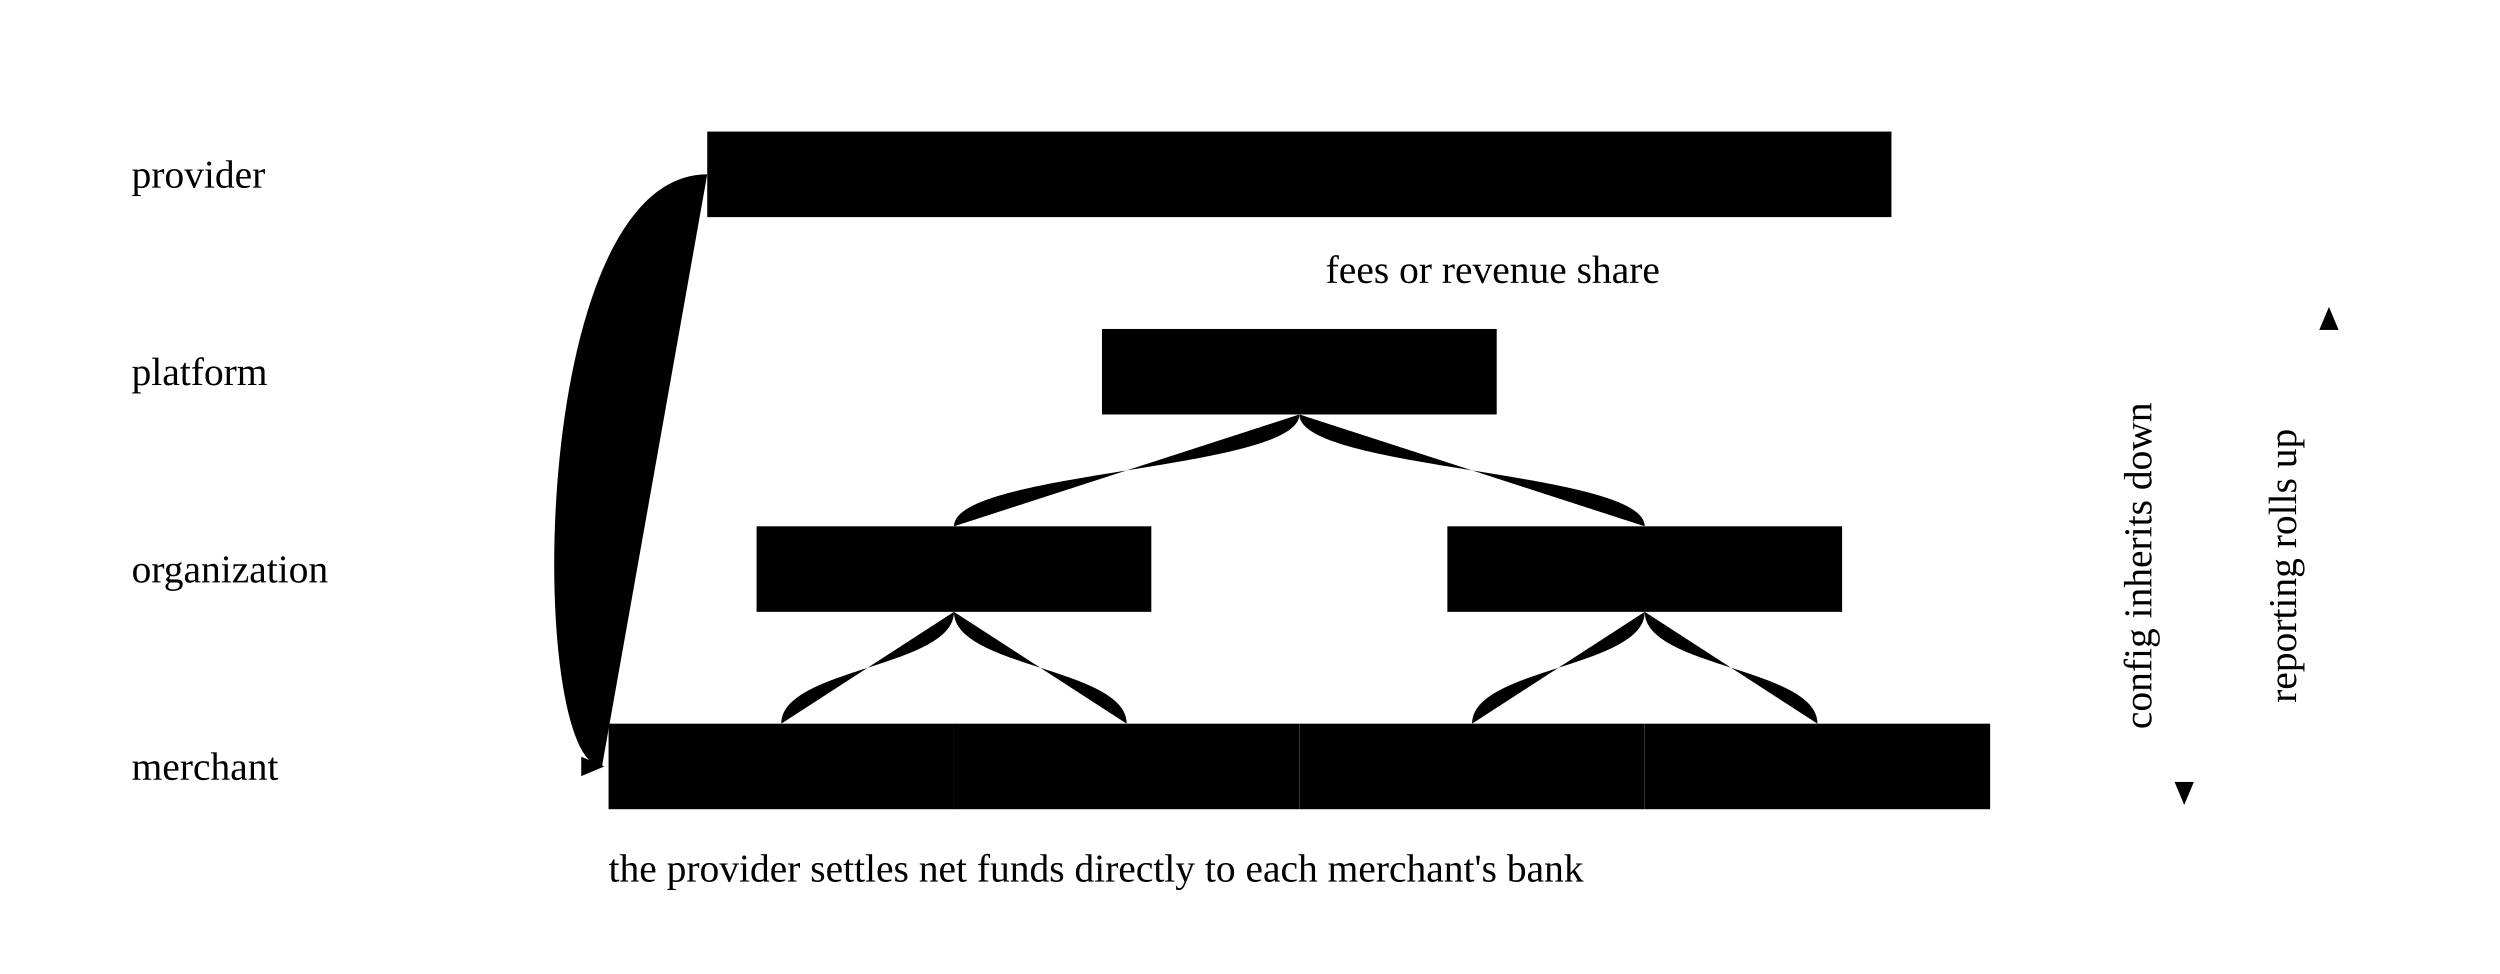
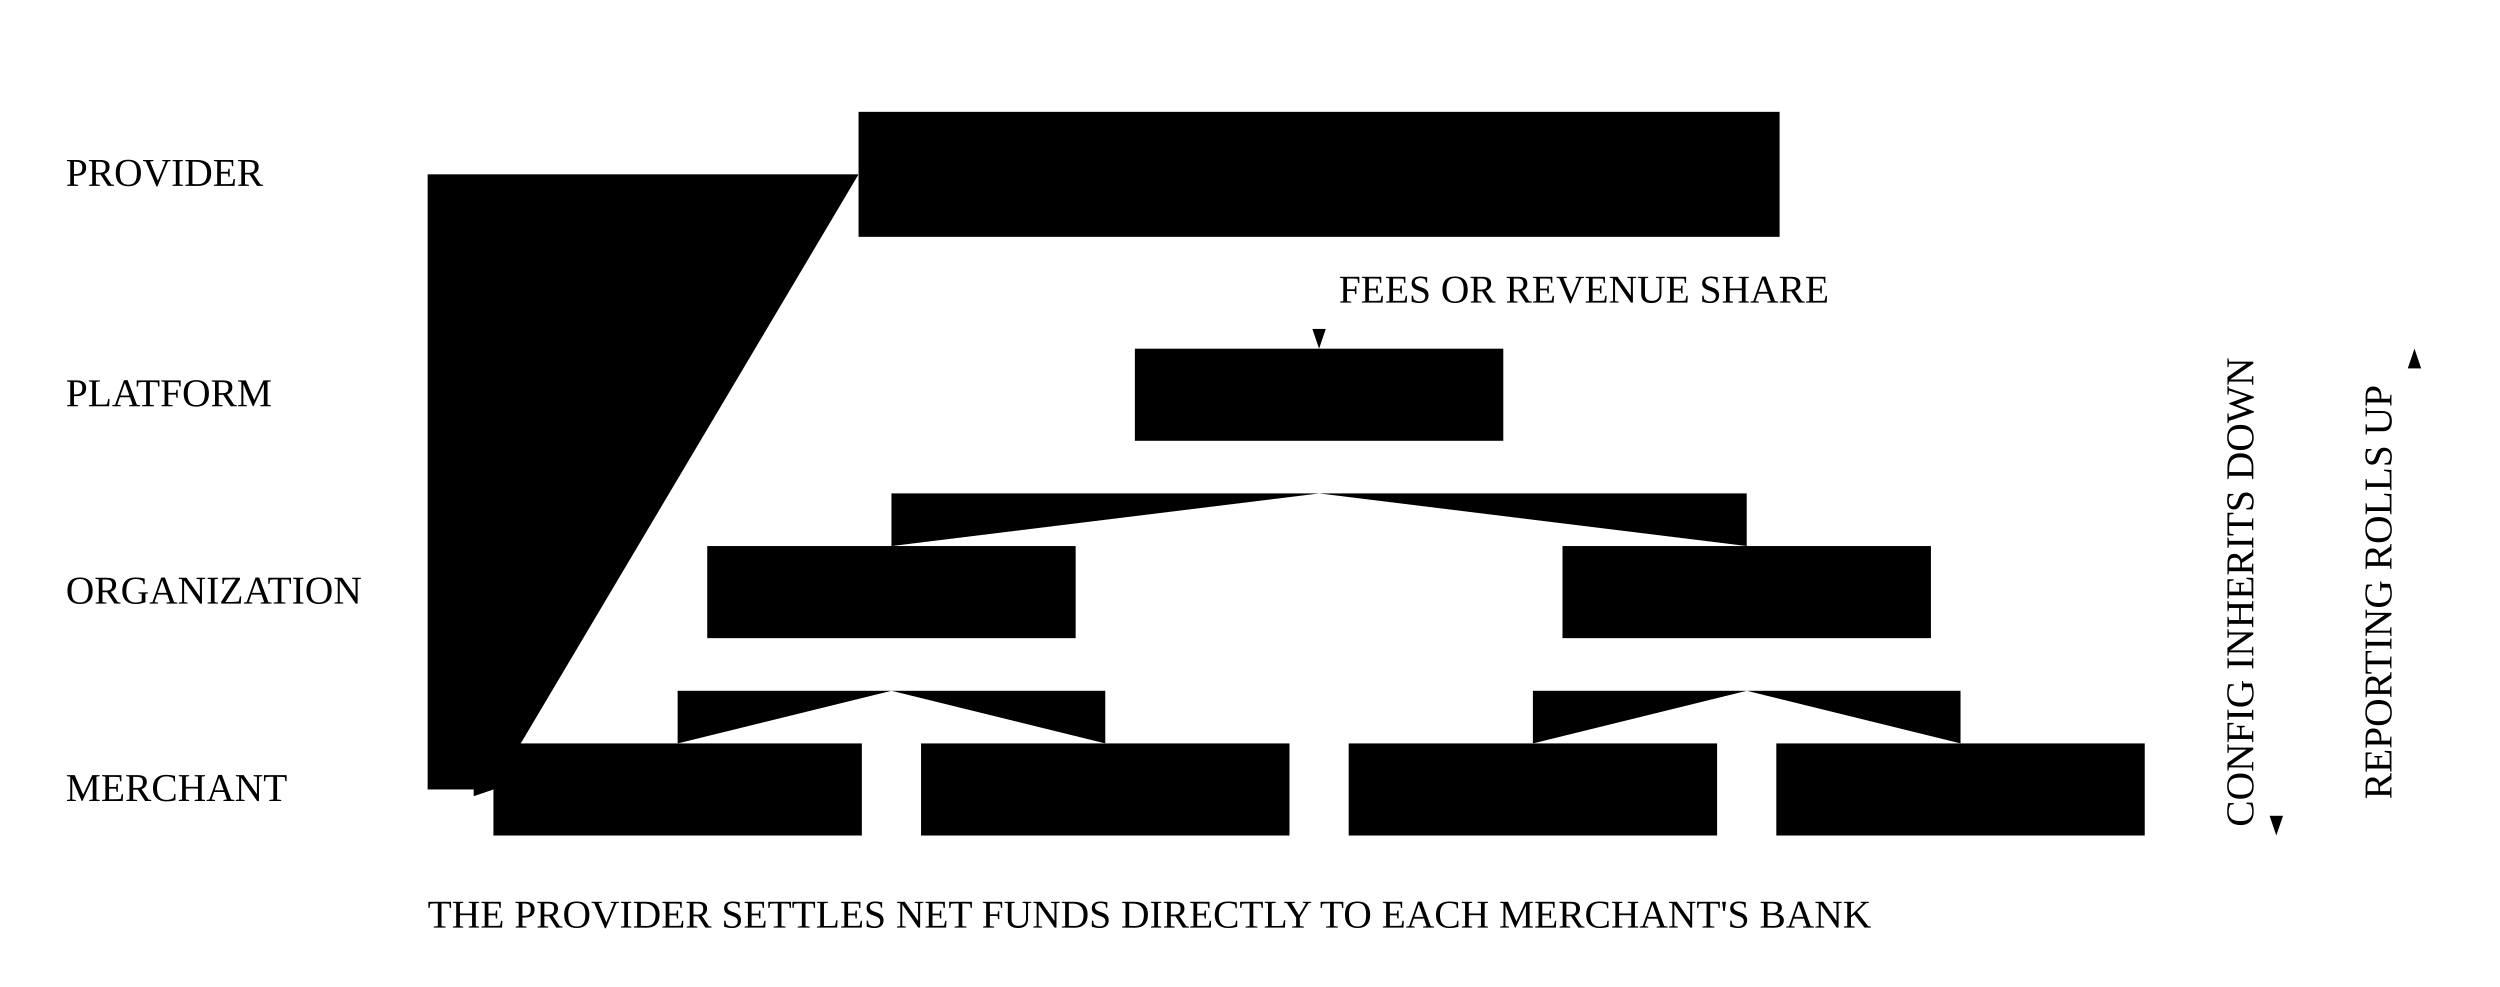
- <svg xmlns="http://www.w3.org/2000/svg" viewBox="0 0 760 296">
+ <svg xmlns="http://www.w3.org/2000/svg" class="dwg" viewBox="0 0 760 300">
  <defs>
-     <marker id="sp-ah" viewBox="0 0 10 10" refX="9" refY="5" markerWidth="7" markerHeight="7" markerUnits="userSpaceOnUse" orient="auto-start-reverse">
-       <path class="ah" d="M0,0.8L10,5L0,9.2Z" />
+     <marker id="sp-ah" viewBox="0 0 10 10" refX="10" refY="5" markerWidth="6" markerHeight="6" markerUnits="userSpaceOnUse" orient="auto-start-reverse">
+       <path class="ah ink" d="M0,1.6L10,5L0,8.4Z" />
    </marker>
-     <marker id="sp-ah-ink" viewBox="0 0 10 10" refX="9" refY="5" markerWidth="7" markerHeight="7" markerUnits="userSpaceOnUse" orient="auto-start-reverse">
-       <path class="ah ink" d="M0,0.8L10,5L0,9.2Z" />
+     <marker id="sp-ah-hl" viewBox="0 0 10 10" refX="10" refY="5" markerWidth="6" markerHeight="6" markerUnits="userSpaceOnUse" orient="auto-start-reverse">
+       <path class="ah hl" d="M0,1.6L10,5L0,8.4Z" />
    </marker>
-     <marker id="sp-ah-hl" viewBox="0 0 10 10" refX="9" refY="5" markerWidth="7" markerHeight="7" markerUnits="userSpaceOnUse" orient="auto-start-reverse">
-       <path class="ah hl" d="M0,0.8L10,5L0,9.2Z" />
-     </marker>
+     <pattern id="sp-hatch" width="5" height="5" patternUnits="userSpaceOnUse" patternTransform="rotate(45)">
+       <path class="hatch-ln" d="M0,0V5" />
+     </pattern>
  </defs>
-   <text class="cap" x="40" y="53" dominant-baseline="central">provider</text>
-   <text class="cap" x="40" y="113" dominant-baseline="central">platform</text>
-   <text class="cap" x="40" y="173" dominant-baseline="central">organization</text>
-   <text class="cap" x="40" y="233" dominant-baseline="central">merchant</text>
-   <path class="ln ink" d="M395,66V100" />
-   <text class="n" x="403" y="86">fees or revenue share</text>
-   <path class="ln ink" d="M395,126C395,143 290,143 290,160" />
-   <path class="ln ink" d="M395,126C395,143 500,143 500,160" />
-   <path class="ln ink" d="M290,186C290,203 237.5,203 237.5,220" />
-   <path class="ln ink" d="M290,186C290,203 342.5,203 342.5,220" />
-   <path class="ln ink" d="M500,186C500,203 447.5,203 447.5,220" />
-   <path class="ln ink" d="M500,186C500,203 552.5,203 552.5,220" />
-   <path class="ln hl" d="M215,53C160,53 160,233 183,233" marker-end="url(#sp-ah-hl)" />
-   <text class="n hl" x="185" y="268">the provider settles net funds directly to each merchant's bank</text>
-   <rect class="cell band" x="215" y="40" width="360" height="26" />
-   <text class="t" x="395" y="53" text-anchor="middle" dominant-baseline="central">payment provider: underwrites, settles, holds the risk</text>
-   <rect class="cell" x="335" y="100" width="120" height="26" />
-   <text class="t" x="395" y="113" text-anchor="middle" dominant-baseline="central">platform</text>
-   <rect class="cell" x="230" y="160" width="120" height="26" />
-   <text class="t" x="290" y="173" text-anchor="middle" dominant-baseline="central">organization</text>
-   <rect class="cell" x="440" y="160" width="120" height="26" />
-   <text class="t" x="500" y="173" text-anchor="middle" dominant-baseline="central">organization</text>
-   <rect class="cell hl" x="185" y="220" width="105" height="26" />
-   <text class="t hl" x="237.5" y="233" text-anchor="middle" dominant-baseline="central">merchant</text>
-   <rect class="cell" x="290" y="220" width="105" height="26" />
-   <text class="t" x="342.5" y="233" text-anchor="middle" dominant-baseline="central">merchant</text>
-   <rect class="cell" x="395" y="220" width="105" height="26" />
-   <text class="t" x="447.5" y="233" text-anchor="middle" dominant-baseline="central">merchant</text>
-   <rect class="cell" x="500" y="220" width="105" height="26" />
-   <text class="t" x="552.5" y="233" text-anchor="middle" dominant-baseline="central">merchant</text>
-   <path class="ln ink" d="M664,92V244" marker-end="url(#sp-ah-ink)" />
-   <text class="n ink" transform="translate(654 172) rotate(-90)" text-anchor="middle">config inherits down</text>
-   <path class="ln" d="M708,246V94" marker-end="url(#sp-ah)" />
-   <text class="n" transform="translate(698 172) rotate(-90)" text-anchor="middle">reporting rolls up</text>
+   <text class="lt" x="20" y="56.5">PROVIDER</text>
+   <text class="lt" x="20" y="123.5">PLATFORM</text>
+   <text class="lt" x="20" y="183.5">ORGANIZATION</text>
+   <text class="lt" x="20" y="243.5">MERCHANT</text>
+   <rect class="obj fill-1" x="261" y="34" width="280" height="38" />
+   <text class="sl ink" x="401" y="50.5" text-anchor="middle">PAYMENT PROVIDER</text>
+   <text class="vs" x="401" y="62.5" text-anchor="middle">UNDERWRITES, SETTLES, HOLDS THE RISK</text>
+   <rect class="obj fill-2" x="345" y="106" width="112" height="28" />
+   <text class="sl ink" x="401" y="123" text-anchor="middle">PLATFORM</text>
+   <rect class="obj fill-2" x="215" y="166" width="112" height="28" />
+   <text class="sl ink" x="271" y="183" text-anchor="middle">ORGANIZATION</text>
+   <path class="flow" d="M401,134V150" />
+   <path class="flow" d="M401,150H271V166" />
+   <rect class="obj fill-2" x="150" y="226" width="112" height="28" />
+   <text class="sl ink" x="206" y="243" text-anchor="middle">MERCHANT</text>
+   <path class="flow" d="M271,194V210" />
+   <path class="flow" d="M271,210H206V226" />
+   <rect class="obj fill-2" x="280" y="226" width="112" height="28" />
+   <text class="sl ink" x="336" y="243" text-anchor="middle">MERCHANT</text>
+   <path class="flow" d="M271,210H336V226" />
+   <rect class="obj fill-2" x="475" y="166" width="112" height="28" />
+   <text class="sl ink" x="531" y="183" text-anchor="middle">ORGANIZATION</text>
+   <path class="flow" d="M401,150H531V166" />
+   <rect class="obj fill-2" x="410" y="226" width="112" height="28" />
+   <text class="sl ink" x="466" y="243" text-anchor="middle">MERCHANT</text>
+   <path class="flow" d="M531,194V210" />
+   <path class="flow" d="M531,210H466V226" />
+   <rect class="obj fill-2" x="540" y="226" width="112" height="28" />
+   <text class="sl ink" x="596" y="243" text-anchor="middle">MERCHANT</text>
+   <path class="flow" d="M531,210H596V226" />
+   <path class="flow" d="M401,72L401,106" marker-end="url(#sp-ah)" />
+   <text class="sl ko" x="407" y="92">FEES OR REVENUE SHARE</text>
+   <path class="flow hl" d="M261,53L130,53L130,240L150,240" marker-end="url(#sp-ah-hl)" />
+   <path class="flow" d="M692,106L692,254" marker-end="url(#sp-ah)" />
+   <text class="sl" x="685" y="180" text-anchor="middle" transform="rotate(-90 685 180)">CONFIG INHERITS DOWN</text>
+   <path class="flow" d="M734,254L734,106" marker-end="url(#sp-ah)" />
+   <text class="sl" x="727" y="180" text-anchor="middle" transform="rotate(-90 727 180)">REPORTING ROLLS UP</text>
+   <text class="sl hl" x="130" y="282">THE PROVIDER SETTLES NET FUNDS DIRECTLY TO EACH MERCHANT'S BANK</text>
</svg>
